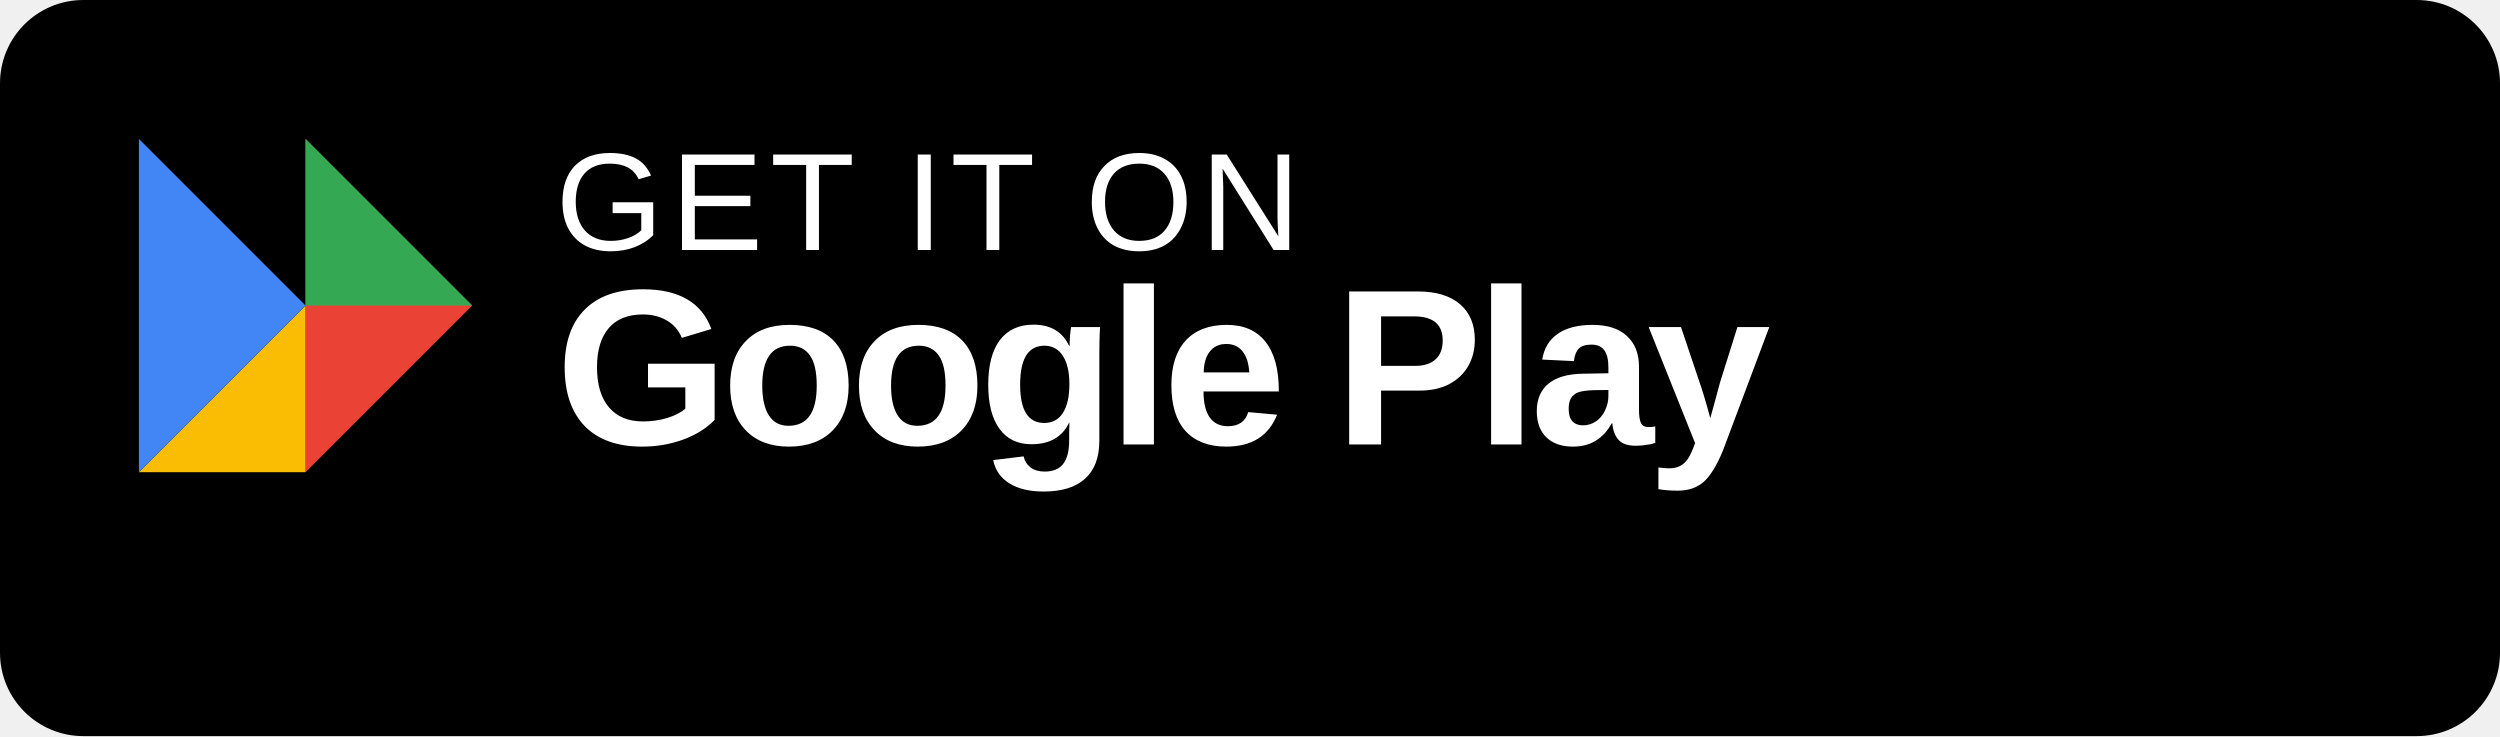
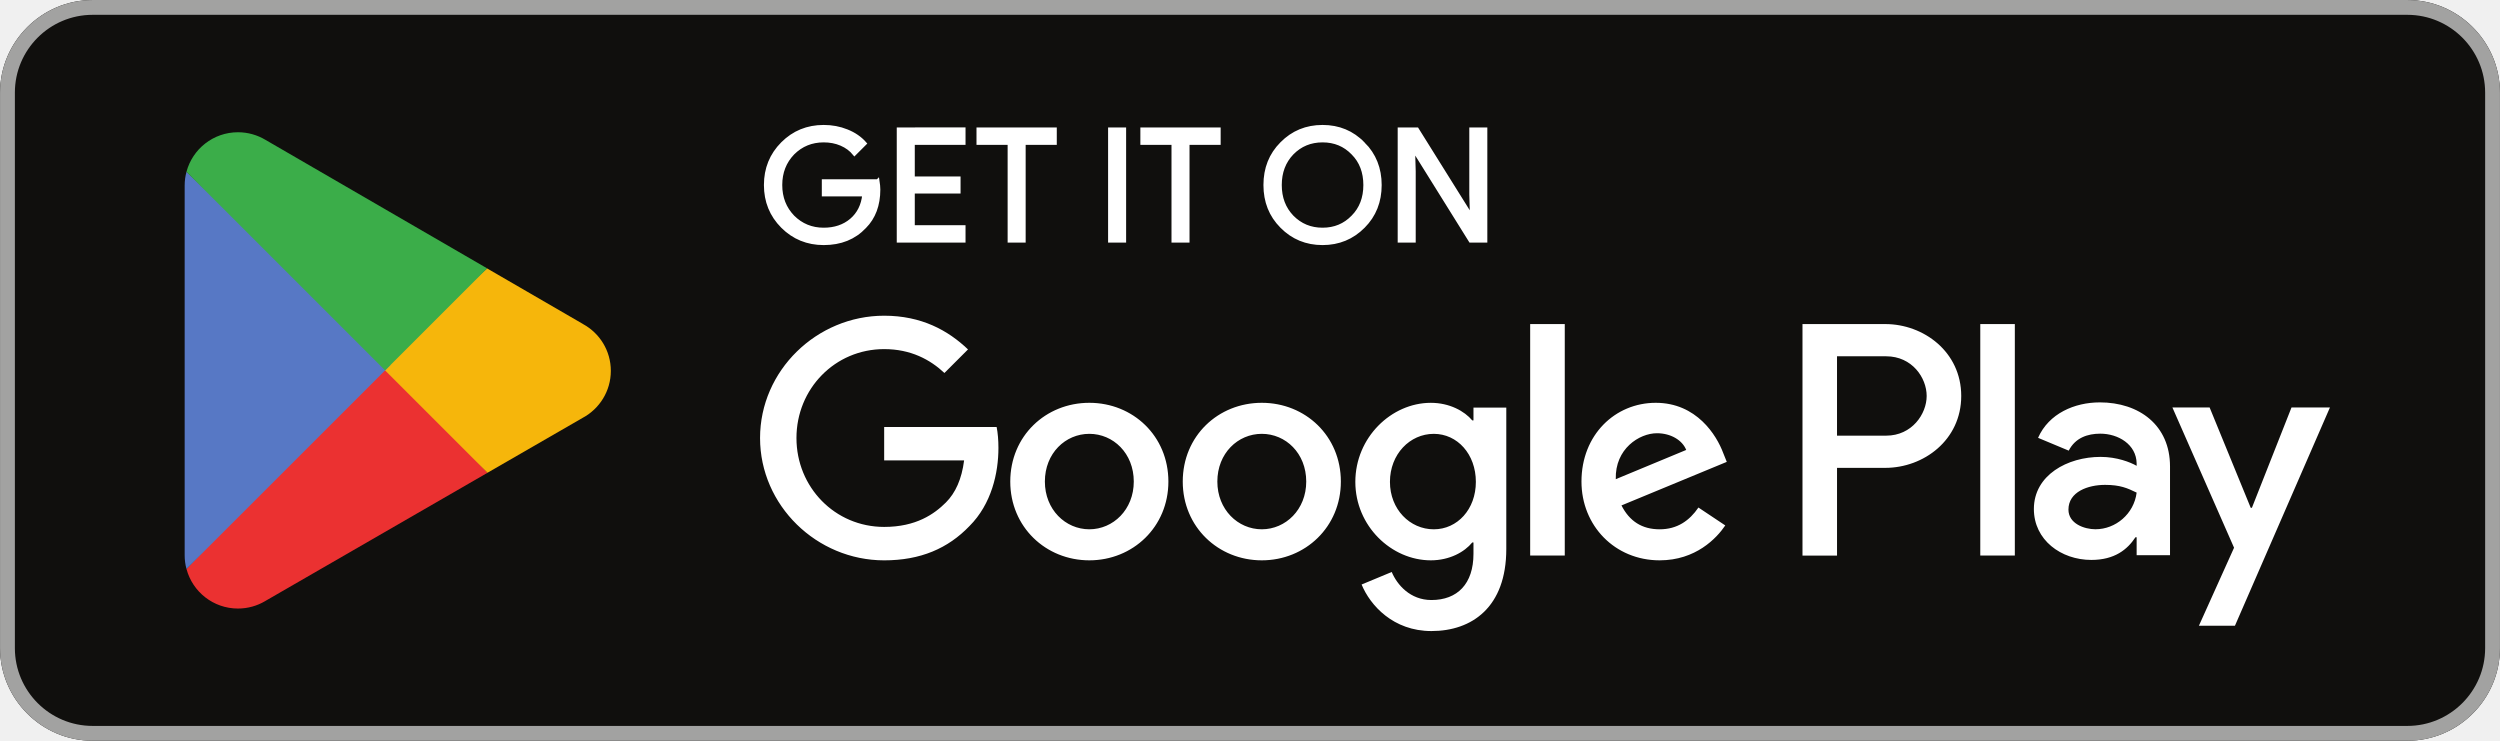
- <svg xmlns="http://www.w3.org/2000/svg" viewBox="0 0 180 53">
-   <rect width="180" height="53" rx="6" ry="6" fill="#000000" />
-   <g transform="translate(10, 10)">
-     <path d="M 12 0L 24 12L 12 24Z" fill="#EA4335" />
-     <path d="M 0 24L 12 12L 12 24Z" fill="#FBBC04" />
-     <path d="M 0 0L 12 12L 0 24Z" fill="#4285F4" />
-     <path d="M 12 0L 24 12L 12 12Z" fill="#34A853" />
-   </g>
-   <text x="40" y="18" font-family="Arial, Helvetica, sans-serif" font-size="10" font-weight="300" fill="white" letter-spacing="0.5">GET IT ON</text>
-   <text x="40" y="32" font-family="Arial, Helvetica, sans-serif" font-size="16" font-weight="600" fill="white" letter-spacing="-0.5">Google Play</text>
+ <svg xmlns="http://www.w3.org/2000/svg" id="svg51" width="180" height="53.333" version="1.1" viewBox="0 0 180 53.333" xml:space="preserve">
+   <path id="path11" d="m173.33 53.333h-166.66c-3.667 0-6.667-3-6.667-6.667v-39.999c0-3.667 3-6.667 6.667-6.667h166.66c3.667 0 6.667 3 6.667 6.667v39.999c0 3.667-3 6.667-6.667 6.667" fill="#100f0d" stroke-width=".133" />
+   <path id="path13" d="m173.33 1e-3h-166.66c-3.667 0-6.667 3-6.667 6.667v39.999c0 3.667 3 6.667 6.667 6.667h166.66c3.667 0 6.667-3 6.667-6.667v-39.999c0-3.667-3-6.667-6.667-6.667zm0 1.066c3.088 0 5.6 2.513 5.6 5.6v39.999c0 3.088-2.512 5.6-5.6 5.6h-166.66c-3.088 0-5.599-2.513-5.599-5.6v-39.999c0-3.088 2.511-5.6 5.599-5.6h166.66" fill="#a2a2a1" stroke-width=".133" />
+   <path id="path35" d="m142.58 40h2.488v-16.669h-2.488zm22.409-10.664-2.852 7.226h-0.085l-2.96-7.226h-2.68l4.44 10.1-2.532 5.619h2.595l6.841-15.718zm-14.11 8.771c-0.813 0-1.951-0.408-1.951-1.416 0-1.286 1.416-1.78 2.637-1.78 1.093 0 1.609 0.235 2.273 0.557-0.193 1.544-1.523 2.638-2.96 2.638zm0.301-9.135c-1.801 0-3.667 0.794-4.439 2.552l2.208 0.922c0.472-0.922 1.351-1.222 2.273-1.222 1.287 0 2.595 0.771 2.616 2.144v0.171c-0.451-0.257-1.416-0.643-2.595-0.643-2.381 0-4.804 1.308-4.804 3.752 0 2.23 1.952 3.667 4.139 3.667 1.672 0 2.596-0.751 3.173-1.63h0.087v1.287h2.403v-6.391c0-2.959-2.211-4.61-5.061-4.61zm-15.376 2.394h-3.539v-5.713h3.539c1.86 0 2.916 1.54 2.916 2.857 0 1.292-1.056 2.857-2.916 2.857zm-0.064-8.034h-5.961v16.669h2.487v-6.315h3.475c2.757 0 5.468-1.996 5.468-5.176 0-3.18-2.711-5.177-5.468-5.177zm-32.507 14.778c-1.719 0-3.157-1.44-3.157-3.415 0-1.998 1.438-3.458 3.157-3.458 1.697 0 3.029 1.46 3.029 3.458 0 1.975-1.332 3.415-3.029 3.415zm2.857-7.84h-0.086c-0.558-0.666-1.633-1.267-2.985-1.267-2.836 0-5.435 2.492-5.435 5.692 0 3.179 2.599 5.649 5.435 5.649 1.353 0 2.427-0.602 2.985-1.288h0.086v0.816c0 2.17-1.16 3.33-3.029 3.33-1.524 0-2.47-1.095-2.857-2.019l-2.169 0.902c0.622 1.503 2.276 3.351 5.026 3.351 2.922 0 5.392-1.719 5.392-5.908v-10.181h-2.363zm4.082 9.73h2.491v-16.669h-2.491zm6.164-5.499c-0.064-2.191 1.698-3.308 2.965-3.308 0.989 0 1.825 0.494 2.106 1.203zm7.733-1.891c-0.472-1.267-1.911-3.608-4.854-3.608-2.922 0-5.349 2.298-5.349 5.671 0 3.179 2.406 5.671 5.628 5.671 2.599 0 4.103-1.589 4.726-2.513l-1.933-1.289c-0.645 0.945-1.525 1.568-2.793 1.568-1.267 0-2.169-0.58-2.748-1.719l7.582-3.136zm-60.409-1.868v2.406h5.756c-0.172 1.353-0.623 2.341-1.31 3.029-0.838 0.837-2.148 1.761-4.446 1.761-3.544 0-6.315-2.857-6.315-6.401s2.771-6.401 6.315-6.401c1.912 0 3.308 0.752 4.339 1.719l1.697-1.697c-1.44-1.375-3.351-2.427-6.036-2.427-4.855 0-8.936 3.952-8.936 8.807 0 4.854 4.081 8.807 8.936 8.807 2.62 0 4.597-0.859 6.143-2.47 1.59-1.59 2.084-3.823 2.084-5.628 0-0.558-0.043-1.073-0.129-1.503zm14.772 7.367c-1.719 0-3.201-1.418-3.201-3.437 0-2.041 1.482-3.436 3.201-3.436 1.718 0 3.2 1.396 3.2 3.436 0 2.019-1.482 3.437-3.2 3.437zm0-9.107c-3.137 0-5.693 2.384-5.693 5.671 0 3.265 2.556 5.671 5.693 5.671 3.136 0 5.692-2.406 5.692-5.671 0-3.287-2.556-5.671-5.692-5.671zm12.417 9.107c-1.718 0-3.2-1.418-3.2-3.437 0-2.041 1.483-3.436 3.2-3.436 1.719 0 3.2 1.396 3.2 3.436 0 2.019-1.482 3.437-3.2 3.437zm0-9.107c-3.136 0-5.691 2.384-5.691 5.671 0 3.265 2.556 5.671 5.691 5.671 3.137 0 5.693-2.406 5.693-5.671 0-3.287-2.556-5.671-5.693-5.671" fill="#fff" stroke-width=".133" />
+   <path id="path37" d="m27.622 25.899-14.194 15.066c5.34e-4 0.003 0.002 0.006 0.002 0.009 0.435 1.636 1.93 2.841 3.703 2.841 0.709 0 1.375-0.192 1.945-0.528l0.045-0.027 15.978-9.22-7.479-8.141" fill="#eb3131" stroke-width=".133" />
+   <path id="path39" d="m41.983 23.334-0.014-0.009-6.898-3.999-7.772 6.916 7.799 7.798 6.862-3.959c1.203-0.649 2.02-1.918 2.02-3.38 0-1.452-0.806-2.714-1.997-3.365" fill="#f6b60b" stroke-width=".133" />
+   <path id="path41" d="m13.426 12.37c-0.085 0.315-0.13 0.644-0.13 0.987v26.623c0 0.342 0.044 0.672 0.131 0.986l14.684-14.681-14.684-13.914" fill="#5778c5" stroke-width=".133" />
+   <path id="path43" d="m27.727 26.668 7.347-7.345-15.96-9.253c-0.58-0.347-1.257-0.548-1.982-0.548-1.773 0-3.27 1.207-3.705 2.845-5.34e-4 0.002-5.34e-4 0.003-5.34e-4 0.004l14.3 14.298" fill="#3bad49" stroke-width=".133" />
+   <path id="path33" d="m63.193 13.042h-3.889v0.963h2.915c-0.079 0.785-0.392 1.402-0.919 1.85-0.527 0.448-1.2 0.673-1.996 0.673-0.873 0-1.613-0.304-2.219-0.908-0.594-0.617-0.896-1.379-0.896-2.298 0-0.919 0.302-1.681 0.896-2.298 0.606-0.604 1.346-0.906 2.219-0.906 0.448 0 0.875 0.077 1.267 0.246 0.392 0.169 0.706 0.404 0.952 0.706l0.74-0.74c-0.335-0.381-0.76-0.673-1.288-0.885-0.527-0.213-1.077-0.315-1.671-0.315-1.165 0-2.152 0.404-2.958 1.21-0.806 0.808-1.21 1.804-1.21 2.981 0 1.177 0.404 2.175 1.21 2.981 0.806 0.806 1.794 1.21 2.958 1.21 1.223 0 2.198-0.392 2.948-1.188 0.66-0.662 0.998-1.558 0.998-2.679 0-0.19-0.023-0.392-0.056-0.604zm1.507-3.733v8.025h4.685v-0.985h-3.654v-2.546h3.296v-0.963h-3.296v-2.544h3.654v-0.988zm11.255 0.988v-0.988h-5.514v0.988h2.242v7.037h1.031v-7.037zm4.992-0.988h-1.031v8.025h1.031zm6.807 0.988v-0.988h-5.514v0.988h2.241v7.037h1.031v-7.037zm10.406 0.056c-0.796-0.819-1.771-1.223-2.935-1.223-1.167 0-2.142 0.404-2.937 1.21-0.796 0.796-1.187 1.794-1.187 2.981s0.392 2.185 1.187 2.981c0.796 0.806 1.771 1.21 2.937 1.21 1.154 0 2.139-0.404 2.935-1.21 0.796-0.796 1.187-1.794 1.187-2.981 0-1.177-0.392-2.173-1.187-2.969zm-5.133 0.671c0.594-0.604 1.323-0.906 2.198-0.906 0.873 0 1.602 0.302 2.185 0.906 0.594 0.594 0.885 1.369 0.885 2.298 0 0.931-0.292 1.704-0.885 2.298-0.583 0.604-1.312 0.908-2.185 0.908-0.875 0-1.604-0.304-2.198-0.908-0.581-0.606-0.873-1.367-0.873-2.298 0-0.929 0.292-1.692 0.873-2.298zm8.771 1.312-0.044-1.548h0.044l4.079 6.546h1.077v-8.025h-1.031v4.696l0.044 1.548h-0.044l-3.9-6.244h-1.256v8.025h1.031z" fill="#fff" stroke="#fff" stroke-miterlimit="10" stroke-width=".267" />
</svg>
